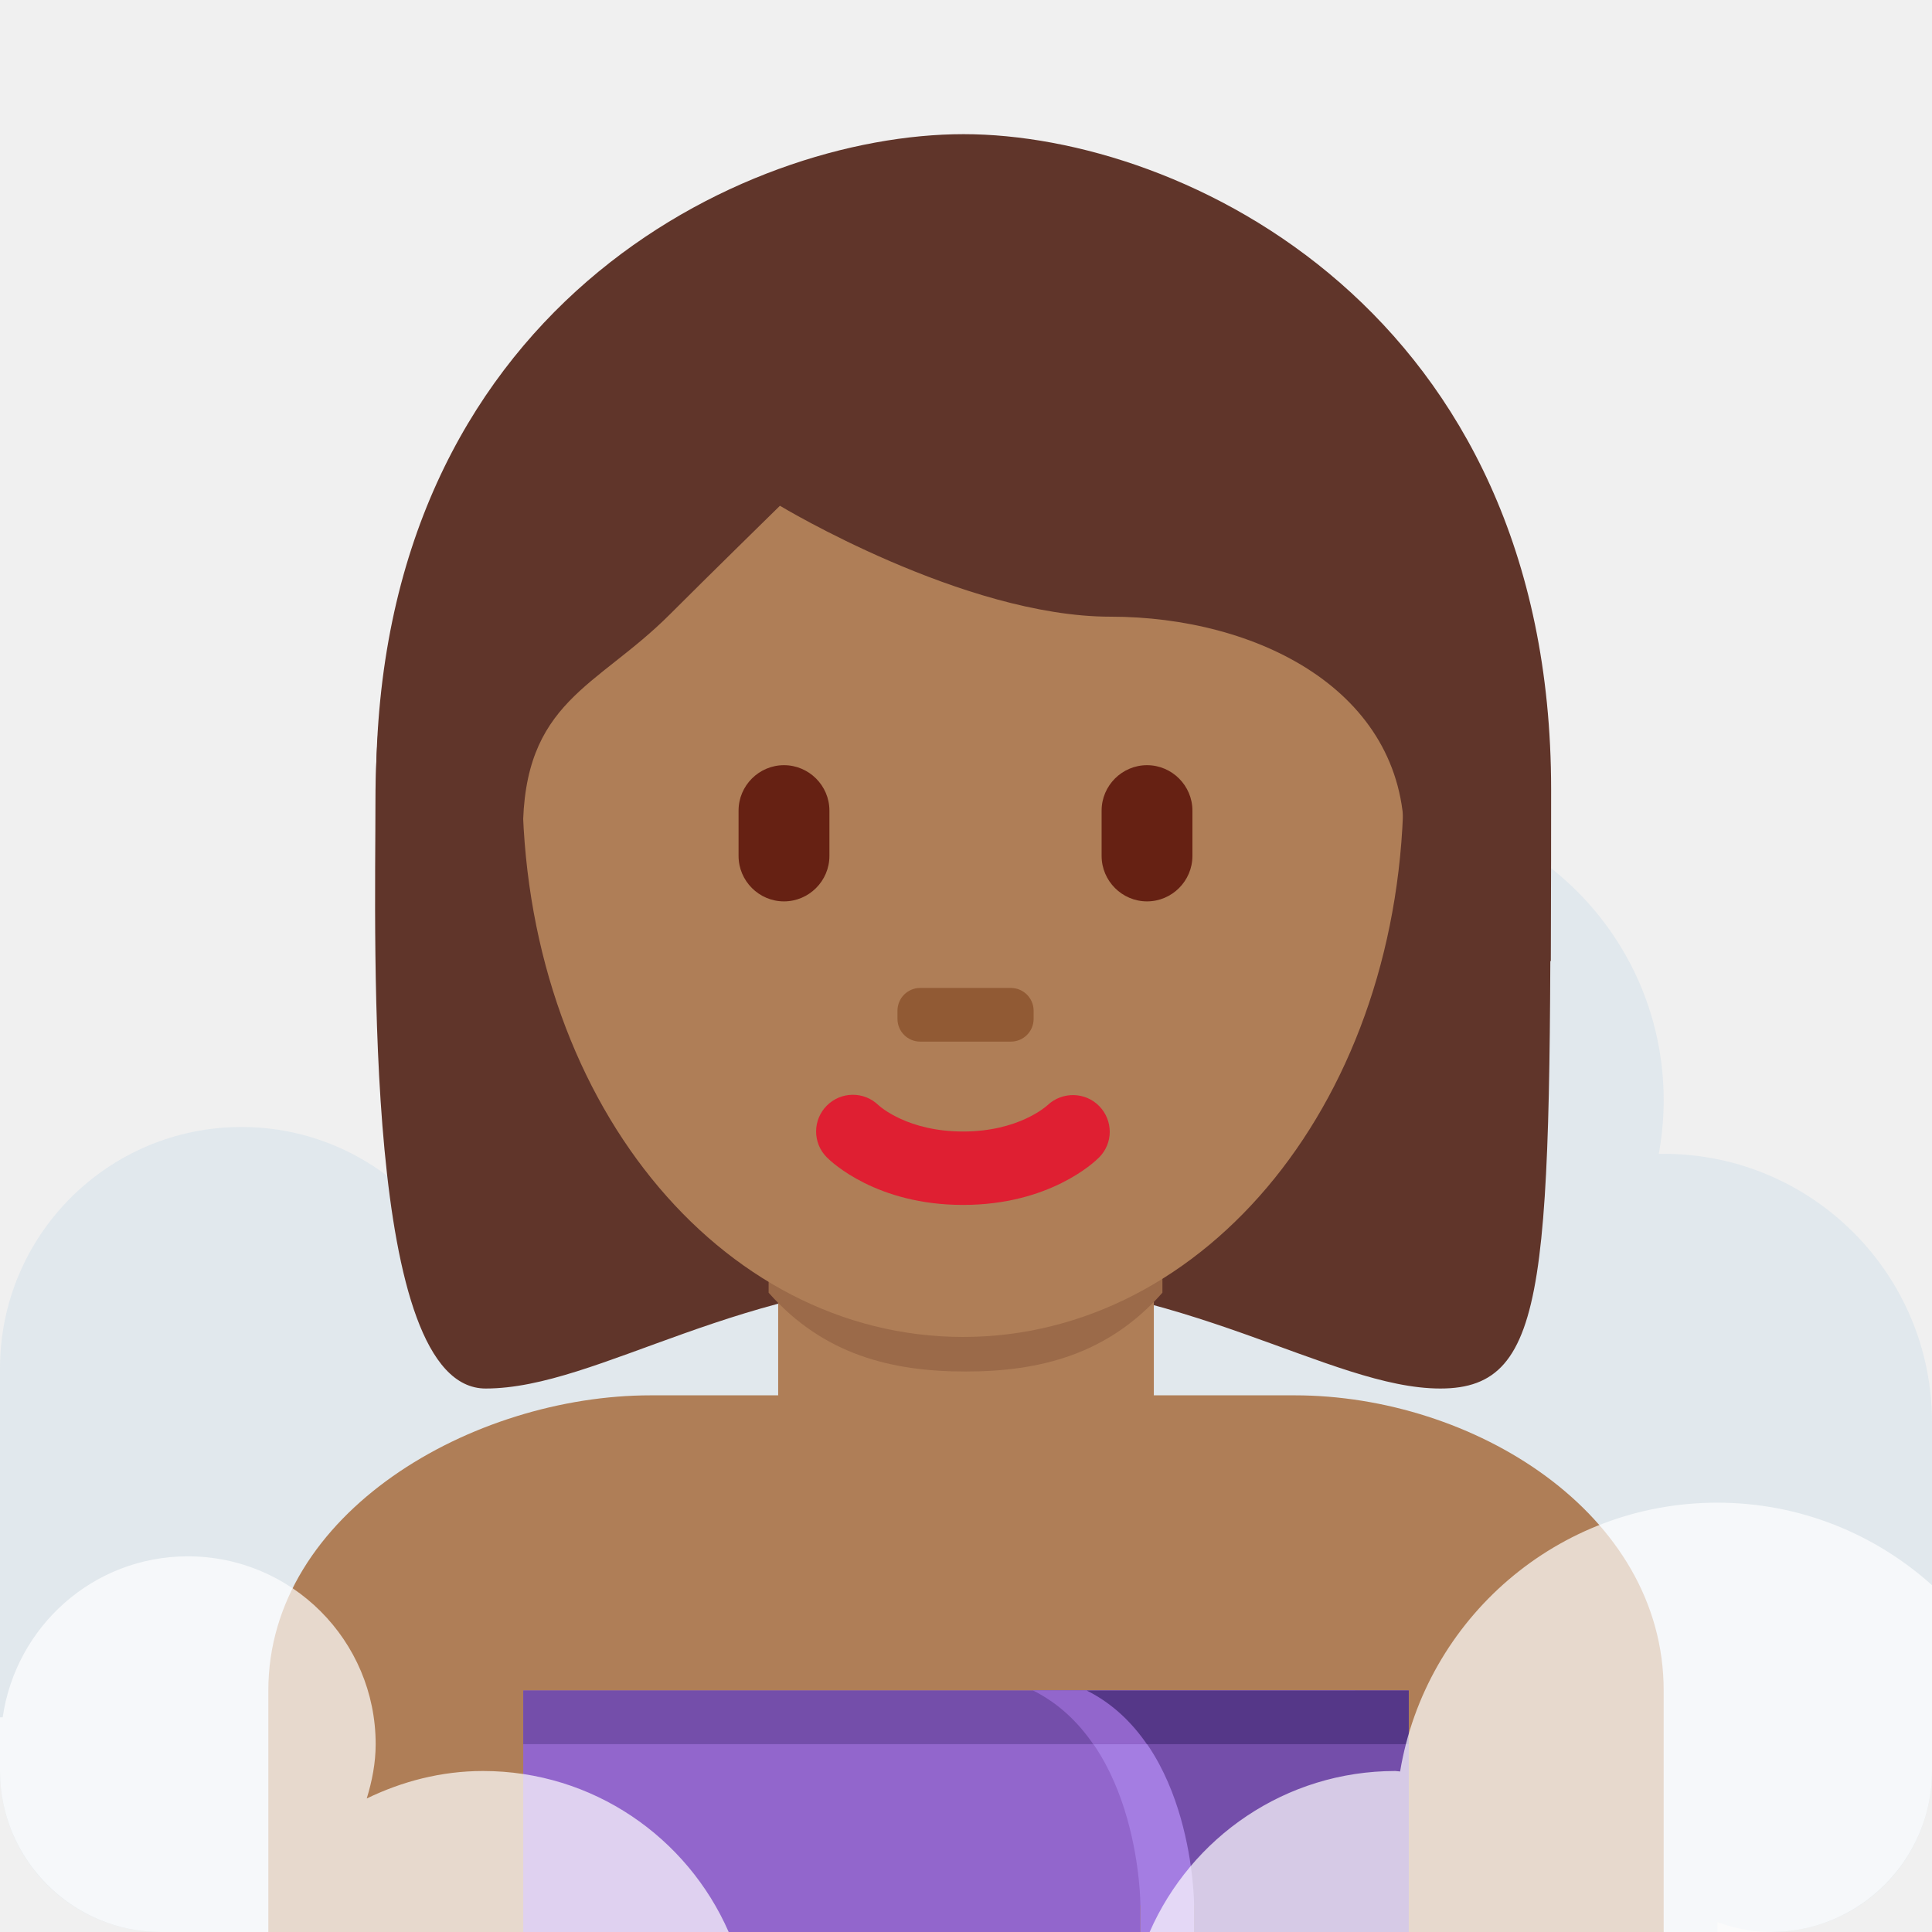
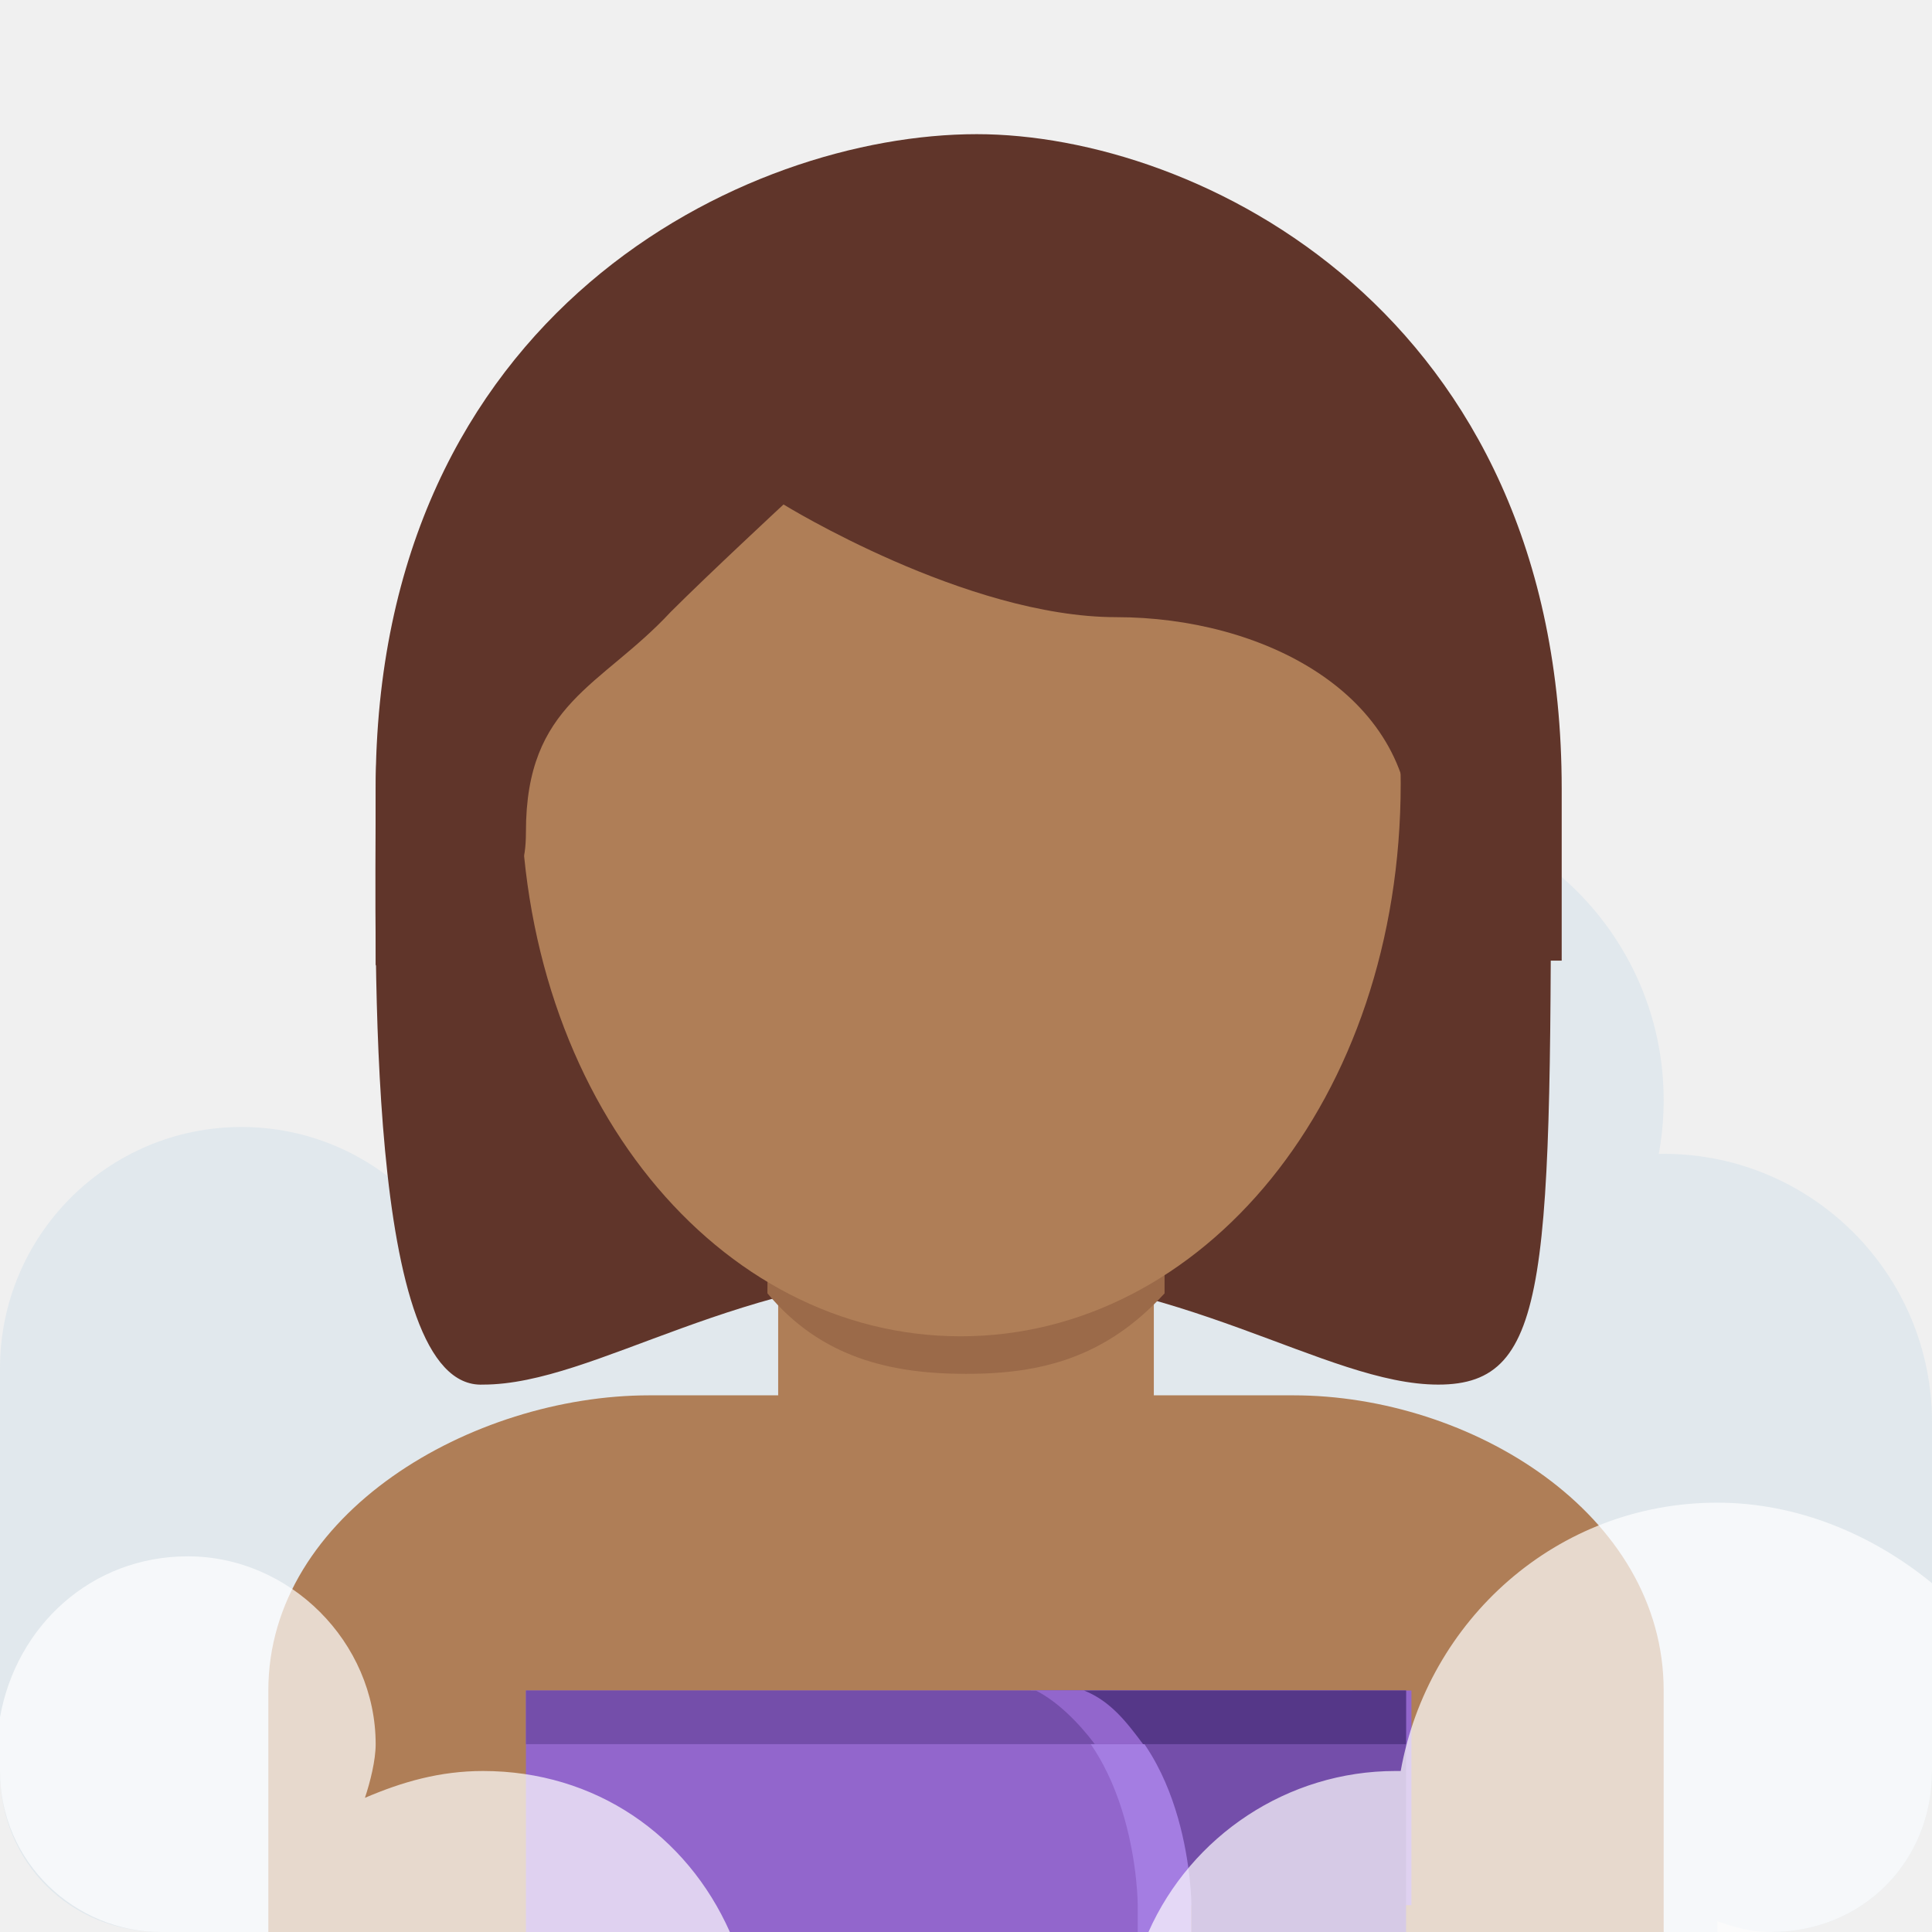
- <svg xmlns="http://www.w3.org/2000/svg" viewBox="0 0 36 36">
-   <g fill="#E1E8ED">
-     <circle cx="4.5" cy="25.5" r="4.5" />
-     <circle cx="25.5" cy="20.5" r="5.5" />
-     <circle cx="31" cy="26.5" r="5" />
-     <circle cx="12" cy="24" r="5" />
-     <path d="M33 30c-1.657 0-3 1.343-3 3H6c0-1.657-1.343-3-3-3s-3 1.343-3 3 1.343 3 3 3h29v-.184c.314.112.647.184 1 .184 1.657 0 3-1.343 3-3s-1.343-3-3-3z" />
-     <path d="M0 25.5h9V33H0zM20 23h9v4h-9zm11 3.5h5V33h-5z" />
+ <svg xmlns="http://www.w3.org/2000/svg" version="1.1" id="Layer_1" x="0px" y="0px" viewBox="0 0 36 36" style="enable-background:new 0 0 36 36;" xml:space="preserve">
+   <style type="text/css">
+ 	.st0{fill:#E1E8ED;}
+ 	.st1{fill:#AF7E57;}
+ 	.st2{fill:#60352A;}
+ 	.st3{fill:#9B6A49;}
+ 	.st4{fill:#9266CC;}
+ 	.st5{fill:#A47DE2;}
+ 	.st6{fill:#744EAA;}
+ 	.st7{fill:#553788;}
+ 	.st8{opacity:0.7;fill:#FFFFFF;enable-background:new    ;}
+ </style>
+   <g>
+     <circle class="st0" cx="4.5" cy="25.5" r="4.5" />
+     <circle class="st0" cx="25.5" cy="20.5" r="5.5" />
+     <circle class="st0" cx="31" cy="26.5" r="5" />
+     <circle class="st0" cx="12" cy="24" r="5" />
+     <path class="st0" d="M33,30c-1.7,0-3,1.3-3,3H6c0-1.7-1.3-3-3-3s-3,1.3-3,3c0,1.7,1.3,3,3,3h29v-0.2c0.3,0.1,0.6,0.2,1,0.2   c1.7,0,3-1.3,3-3S34.7,30,33,30z" />
+     <path class="st0" d="M0,25.5h9V33H0V25.5z M20,23h9v4h-9V23z M31,26.5h5V33h-5V26.5z" />
  </g>
-   <path fill="#AF7E57" d="M31 36v-4.5c0-3.314-3.56-5.5-6.875-5.5h-12C8.812 26 5 28.186 5 31.5V36h26z" />
-   <path fill="#60352A" d="M17.945 3.978c4.105 0 10.947 2.053 10.947 10.947 0 8.896 0 10.948-2.053 10.948s-4.79-2.053-8.895-2.053c-4.105 0-6.785 2.053-8.895 2.053-2.287 0-2.053-8.211-2.053-10.948.001-8.894 6.844-10.947 10.949-10.947" />
-   <path fill="#AF7E57" d="M14.5 26c1 1.982 2.792 4.5 3.5 4.5s2.512-2.549 3.5-4.5v-3.591h-7V26z" />
-   <path fill="#9B6A49" d="M14.322 24.088c1.022 1.155 2.29 1.468 3.668 1.468 1.379 0 2.647-.312 3.67-1.468v-2.937h-7.338v2.937z" />
-   <path fill="#AF7E57" d="M9.734 14.627c0-5.834 3.676-10.563 8.211-10.563 4.533 0 8.209 4.73 8.209 10.563s-3.676 10.285-8.209 10.285c-4.535 0-8.211-4.452-8.211-10.285" />
-   <path fill="#DF1F32" d="M17.945 22.452c-1.606 0-2.447-.794-2.537-.885-.268-.267-.268-.7 0-.967.266-.265.692-.267.961-.007.035.032.551.491 1.576.491 1.038 0 1.555-.473 1.576-.492.273-.256.703-.248.963.02.26.269.26.691-.004.955-.089.091-.929.885-2.535.885" />
-   <path fill="#60352A" d="M7.735 17.909c-.021-1-.044-.224-.044-.465 0-3.422 2.053.494 2.053-1.943 0-2.439 1.368-2.683 2.736-4.051.684-.685 2.053-2.026 2.053-2.026s3.421 2.067 6.158 2.067c2.736 0 5.474 1.375 5.474 4.112 0 2.736 2.053-1.584 2.053 1.837 0 .244-.023-.531-.04.469h.719c.006-2 .006-1.924.006-3.202C28.902 5.812 22.06 2.5 17.954 2.5 13.85 2.5 7.007 5.757 7.007 14.652c0 .793-.02 1.257.008 3.257h.72z" />
-   <path fill="#662113" d="M14.608 16.796c-.465 0-.846-.381-.846-.847v-.845c0-.465.381-.846.846-.846.466 0 .847.381.847.846v.845c0 .466-.381.847-.847.847m6.765 0c-.465 0-.846-.381-.846-.847v-.845c0-.465.381-.846.846-.846.465 0 .846.381.846.846v.845c0 .466-.381.847-.846.847" />
-   <path fill="#915A34" d="M18.836 19.409h-1.69c-.233 0-.423-.19-.423-.423v-.153c0-.233.189-.424.423-.424h1.69c.233 0 .424.19.424.424v.153c0 .234-.191.423-.424.423" />
-   <path fill="#9266CC" d="M9.75 31.5V36h11.5v-.5h5v-4z" />
-   <path fill="#A47DE2" d="M19.25 31.5c2 1 2 4 2 4v.5h1v-.5h3v-4h-6z" />
-   <path fill="#744EAA" d="M20.25 31.5c2 1 2 4 2 4v.5h4v-4.5h-6z" />
-   <path fill="#744EAA" d="M20.25 31.5H9.75v1h11.621c-.277-.402-.64-.76-1.121-1z" />
-   <path fill="#9266CC" d="M20.371 32.5h1c-.277-.402-.64-.76-1.121-1h-1c.481.24.844.598 1.121 1z" />
-   <path fill="#553788" d="M20.25 31.5c.481.24.844.598 1.121 1h4.879v-1h-6z" />
-   <path d="M32 28c-2.975 0-5.438 2.168-5.911 5.009C26.058 33.008 26.03 33 26 33c-2.049 0-3.806 1.236-4.578 3H33c1.65 0 3-1.35 3-3v-3.463C34.938 28.584 33.539 28 32 28zm-18.422 8c-.772-1.764-2.529-3-4.578-3-.78 0-1.509.194-2.166.512.098-.322.166-.657.166-1.012C7 30.567 5.433 29 3.5 29 1.738 29 .295 30.306.05 32H0v1c0 1.65 1.35 3 3 3h10.578z" opacity=".7" fill="#FFF" />
+   <path class="st1" d="M31,36v-4.5c0-3.3-3.6-5.5-6.9-5.5h-12C8.8,26,5,28.2,5,31.5V36H31z" />
+   <path class="st2" d="M17.9,4C22,4,28.9,6,28.9,14.9c0,8.9,0,10.9-2.1,10.9s-4.8-2.1-8.9-2.1s-6.8,2.1-8.9,2.1  C6.8,25.9,7,17.7,7,14.9C7,6,13.8,4,17.9,4" />
+   <path class="st1" d="M14.5,26c1,2,2.8,4.5,3.5,4.5s2.5-2.5,3.5-4.5v-3.6h-7V26z" />
+   <path class="st3" d="M14.3,24.1c1,1.2,2.3,1.5,3.7,1.5c1.4,0,2.6-0.3,3.7-1.5v-2.9h-7.3C14.3,21.2,14.3,24.1,14.3,24.1z" />
+   <path class="st1" d="M9.7,14.6c0-5.8,3.7-10.6,8.2-10.6c4.5,0,8.2,4.7,8.2,10.6s-3.7,10.3-8.2,10.3C13.4,24.9,9.7,20.5,9.7,14.6" />
+   <path class="st2" d="M7.7,17.9c0-1,0-0.2,0-0.5c0-3.4,2.1,0.5,2.1-1.9c0-2.4,1.4-2.7,2.7-4.1c0.7-0.7,2.1-2,2.1-2s3.4,2.1,6.2,2.1  c2.7,0,5.5,1.4,5.5,4.1c0,2.7,2.1-1.6,2.1,1.8c0,0.2,0-0.5,0,0.5h0.7c0-2,0-1.9,0-3.2c0-8.9-6.8-12.2-10.9-12.2  C13.9,2.5,7,5.8,7,14.7c0,0.8,0,1.3,0,3.3C7,17.9,7.7,17.9,7.7,17.9z" />
+   <path class="st4" d="M9.8,31.5V36h11.5v-0.5h5v-4H9.8z" />
+   <path class="st5" d="M19.2,31.5c2,1,2,4,2,4V36h1v-0.5h3v-4H19.2z" />
+   <path class="st6" d="M20.2,31.5c2,1,2,4,2,4V36h4v-4.5H20.2z" />
+   <path class="st6" d="M20.2,31.5H9.8v1h11.6C21.1,32.1,20.7,31.7,20.2,31.5z" />
+   <path class="st4" d="M20.4,32.5h1c-0.3-0.4-0.6-0.8-1.1-1h-1C19.7,31.7,20.1,32.1,20.4,32.5z" />
+   <path class="st7" d="M20.2,31.5c0.5,0.2,0.8,0.6,1.1,1h4.9v-1H20.2z" />
+   <path class="st8" d="M32,28c-3,0-5.4,2.2-5.9,5c0,0-0.1,0-0.1,0c-2,0-3.8,1.2-4.6,3H33c1.7,0,3-1.3,3-3v-3.5  C34.9,28.6,33.5,28,32,28z M13.6,36c-0.8-1.8-2.5-3-4.6-3c-0.8,0-1.5,0.2-2.2,0.5c0.1-0.3,0.2-0.7,0.2-1C7,30.6,5.4,29,3.5,29  c-1.8,0-3.2,1.3-3.5,3H0v1c0,1.7,1.4,3,3,3C3,36,13.6,36,13.6,36z" />
</svg>
